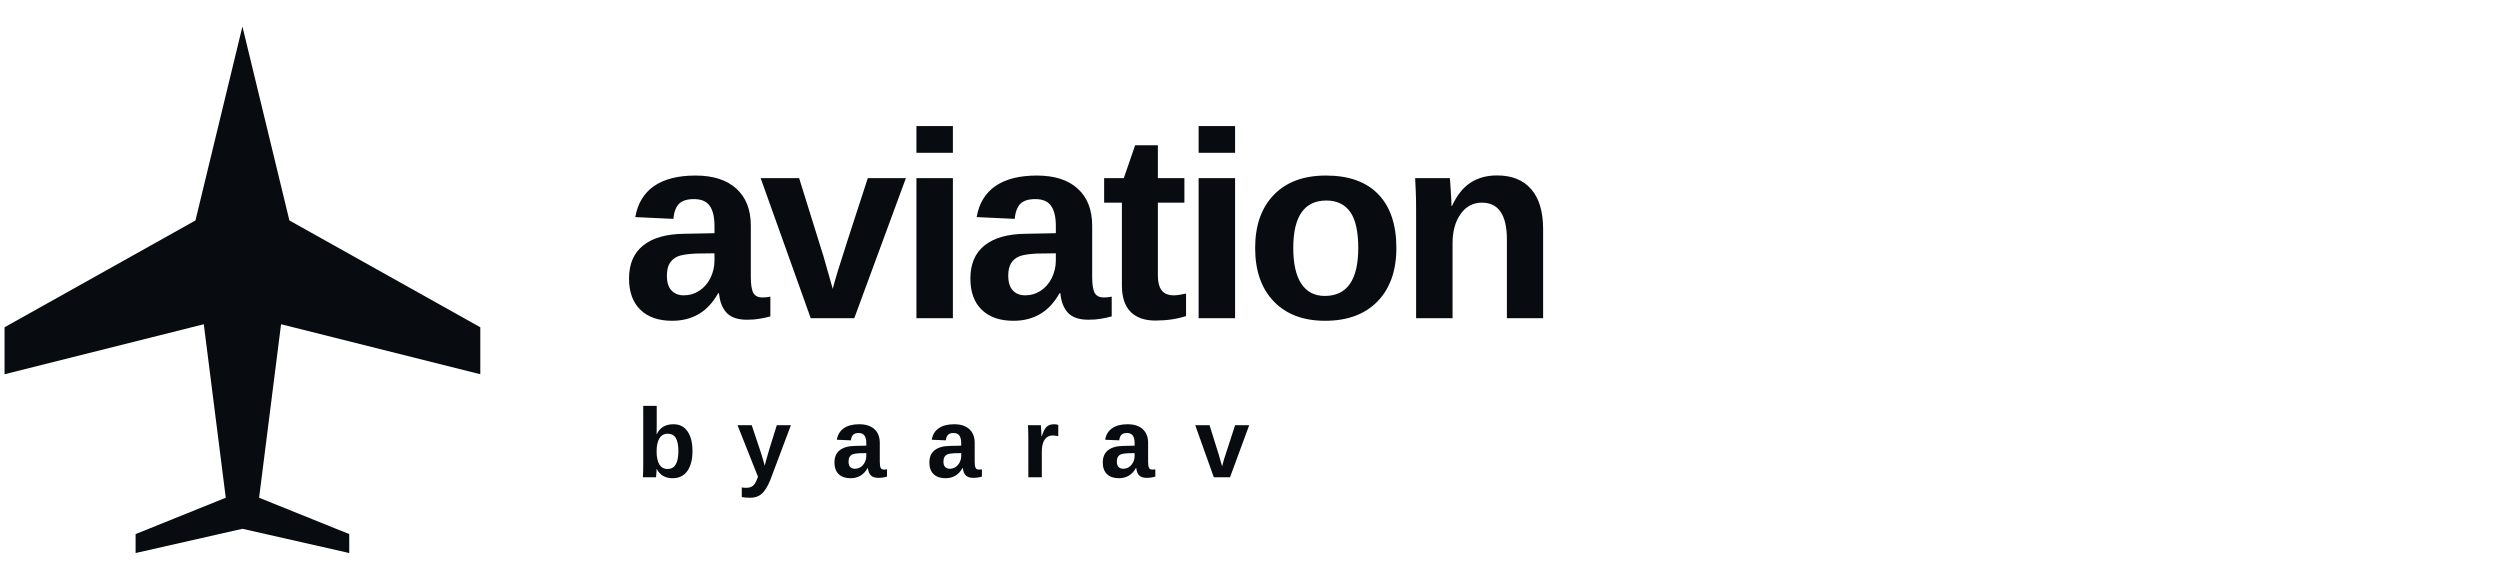
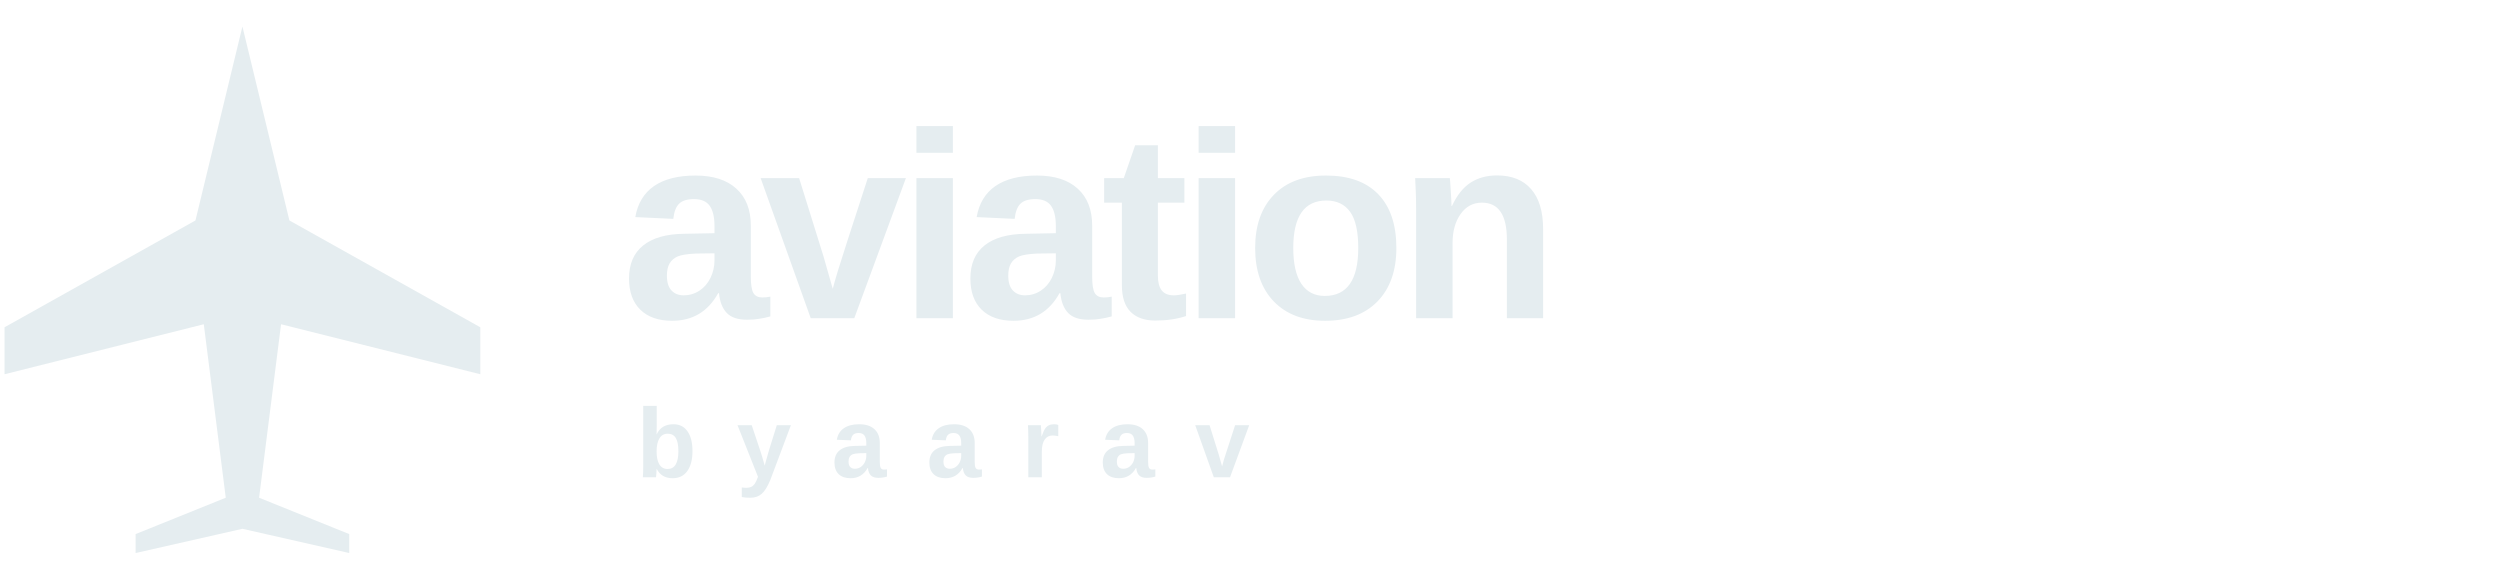
<svg xmlns="http://www.w3.org/2000/svg" viewBox="0 0 330 76" role="img" aria-labelledby="title">
-   <g fill="#080b10">
+   <g fill="#e5edf0">
    <path d="M32 3.5 38.2 29.1 63.4 43.2 63.4 49.4 37.1 42.8 34.2 65.7 46.1 70.5 46.1 73 32 69.8 17.9 73 17.9 70.5 29.8 65.7 26.9 42.8 .6 49.4 .6 43.2 25.8 29.1Z" />
    <text x="82" y="42" font-family="Arial, Helvetica, sans-serif" font-size="35" font-weight="600" letter-spacing="-1.2">aviation</text>
    <text x="84" y="63" font-family="Arial, Helvetica, sans-serif" font-size="13" font-weight="700" letter-spacing="5.3">byaarav</text>
  </g>
</svg>
